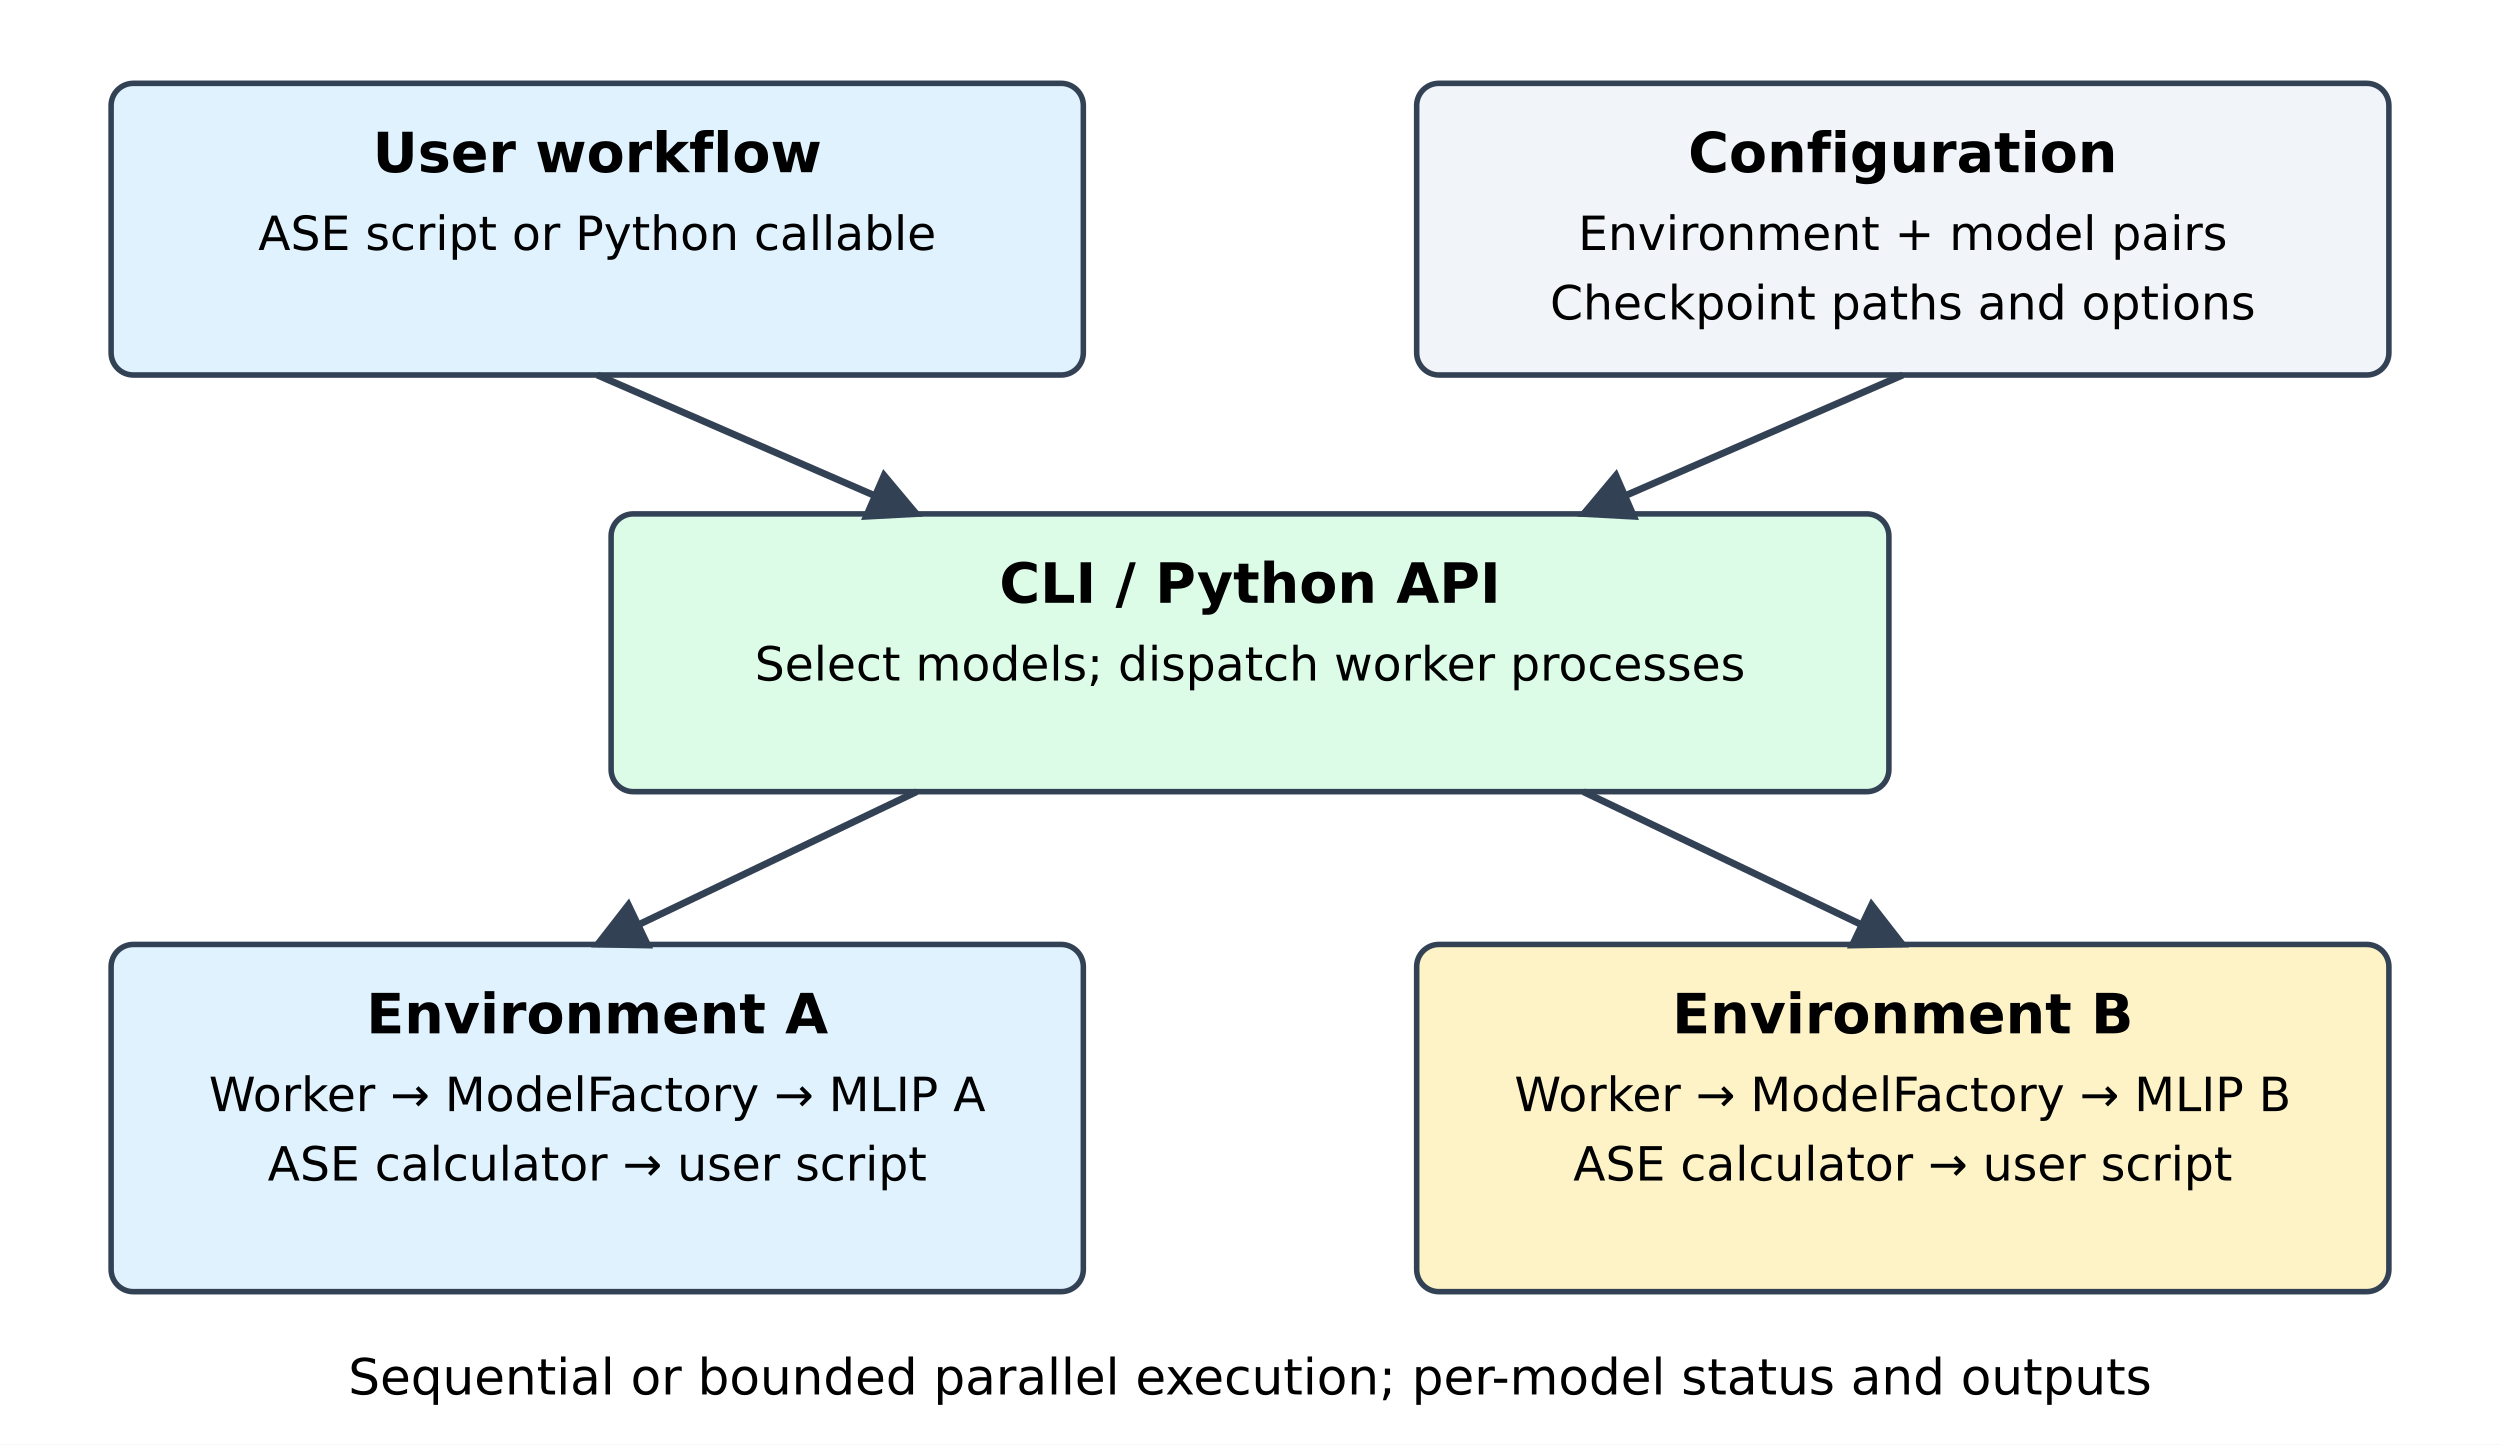
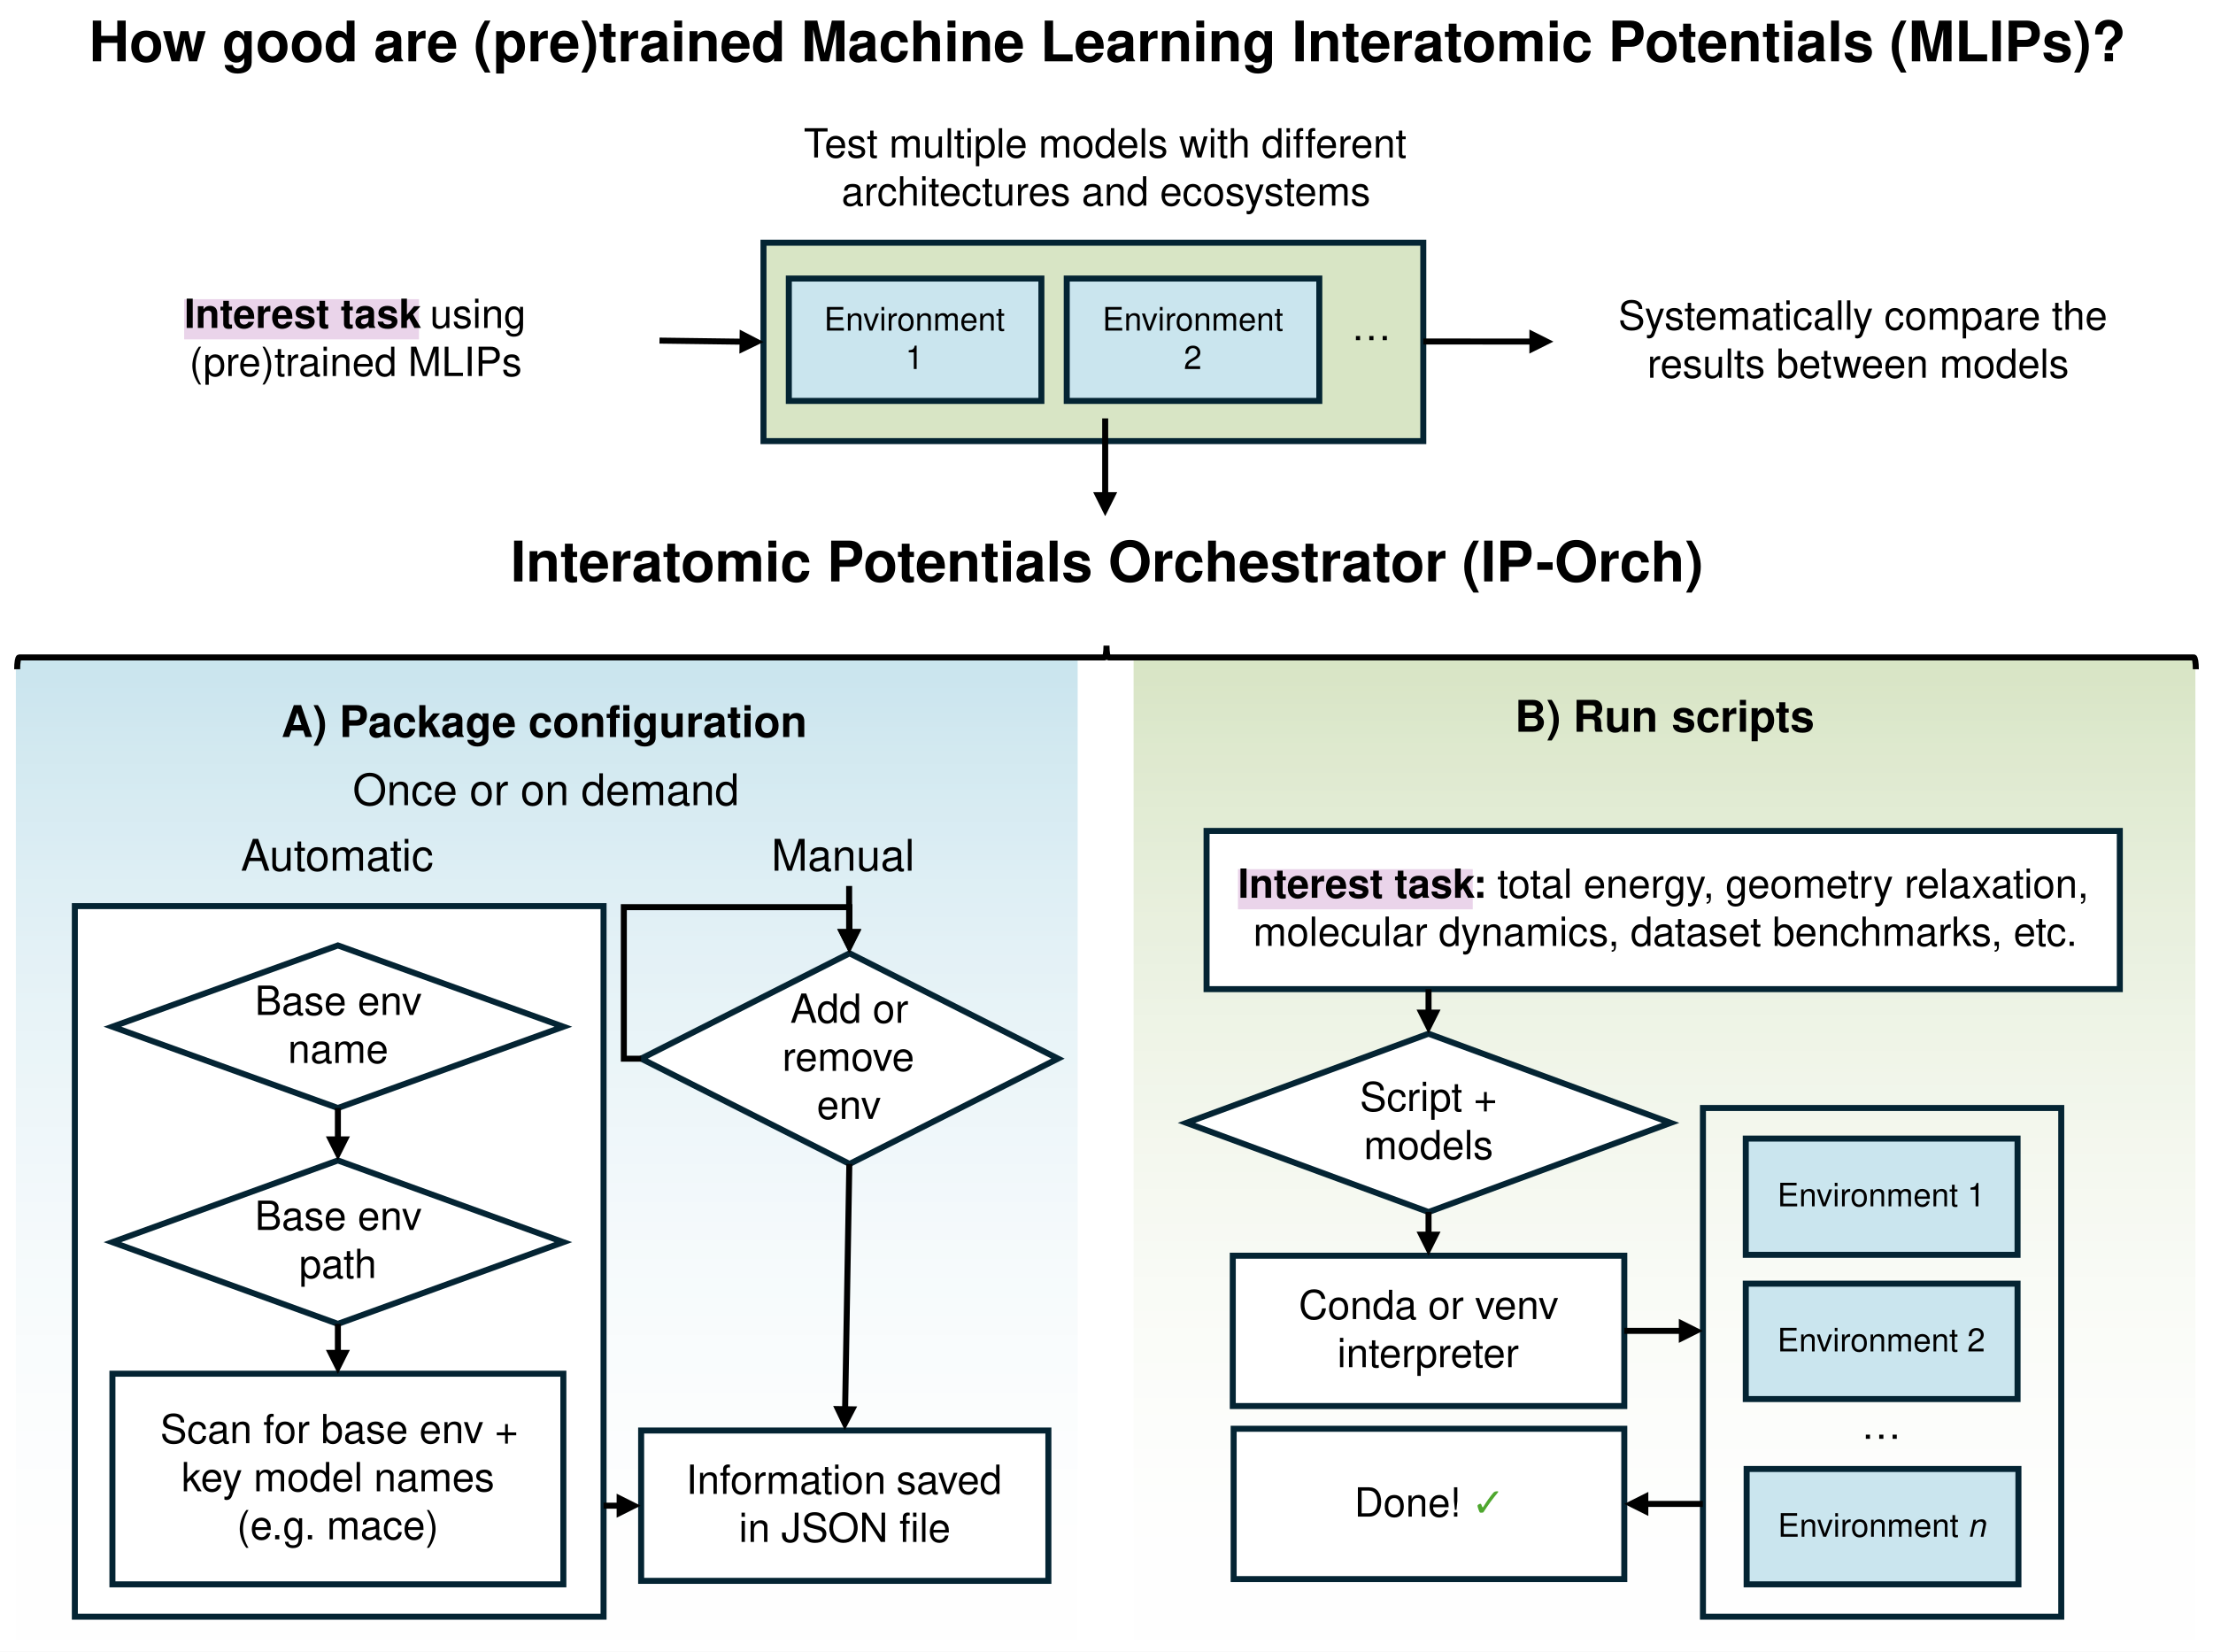
- <svg xmlns="http://www.w3.org/2000/svg" width="900" height="520" viewBox="0 0 900 520">
-   <defs>
-     <marker id="arrow" markerWidth="8" markerHeight="8" refX="7" refY="4" orient="auto">
-       <path d="M0 0 L8 4 L0 8" fill="#334155" />
-     </marker>
+ <svg xmlns="http://www.w3.org/2000/svg" width="2532.283" height="1889.764" xml:space="preserve" overflow="hidden" version="1.1" id="svg163">
+   <defs id="defs111">
+     <linearGradient x1="1582.5" y1="1036" x2="1582.5" y2="2168" gradientUnits="userSpaceOnUse" spreadMethod="reflect" id="fill0">
+       <stop offset="0" stop-color="#CAE5EE" stop-opacity="1" id="stop1" />
+       <stop offset="0.019" stop-color="#CBE5EE" stop-opacity="1" id="stop2" />
+       <stop offset="0.038" stop-color="#CDE6EF" stop-opacity="1" id="stop3" />
+       <stop offset="0.058" stop-color="#CFE7EF" stop-opacity="1" id="stop4" />
+       <stop offset="0.077" stop-color="#D1E8F0" stop-opacity="1" id="stop5" />
+       <stop offset="0.096" stop-color="#D3E9F0" stop-opacity="1" id="stop6" />
+       <stop offset="0.115" stop-color="#D4EAF1" stop-opacity="1" id="stop7" />
+       <stop offset="0.135" stop-color="#D6EBF2" stop-opacity="1" id="stop8" />
+       <stop offset="0.154" stop-color="#D8EBF2" stop-opacity="1" id="stop9" />
+       <stop offset="0.173" stop-color="#D9ECF3" stop-opacity="1" id="stop10" />
+       <stop offset="0.192" stop-color="#DBEDF3" stop-opacity="1" id="stop11" />
+       <stop offset="0.212" stop-color="#DDEEF4" stop-opacity="1" id="stop12" />
+       <stop offset="0.231" stop-color="#DEEFF4" stop-opacity="1" id="stop13" />
+       <stop offset="0.25" stop-color="#E0EFF5" stop-opacity="1" id="stop14" />
+       <stop offset="0.269" stop-color="#E1F0F5" stop-opacity="1" id="stop15" />
+       <stop offset="0.288" stop-color="#E3F1F6" stop-opacity="1" id="stop16" />
+       <stop offset="0.308" stop-color="#E4F1F6" stop-opacity="1" id="stop17" />
+       <stop offset="0.327" stop-color="#E5F2F6" stop-opacity="1" id="stop18" />
+       <stop offset="0.346" stop-color="#E7F3F7" stop-opacity="1" id="stop19" />
+       <stop offset="0.365" stop-color="#E8F3F7" stop-opacity="1" id="stop20" />
+       <stop offset="0.385" stop-color="#E9F4F8" stop-opacity="1" id="stop21" />
+       <stop offset="0.404" stop-color="#EAF5F8" stop-opacity="1" id="stop22" />
+       <stop offset="0.423" stop-color="#ECF5F8" stop-opacity="1" id="stop23" />
+       <stop offset="0.442" stop-color="#EDF6F9" stop-opacity="1" id="stop24" />
+       <stop offset="0.462" stop-color="#EEF6F9" stop-opacity="1" id="stop25" />
+       <stop offset="0.481" stop-color="#EFF7FA" stop-opacity="1" id="stop26" />
+       <stop offset="0.5" stop-color="#F0F7FA" stop-opacity="1" id="stop27" />
+       <stop offset="0.519" stop-color="#F1F8FA" stop-opacity="1" id="stop28" />
+       <stop offset="0.538" stop-color="#F2F8FB" stop-opacity="1" id="stop29" />
+       <stop offset="0.558" stop-color="#F3F9FB" stop-opacity="1" id="stop30" />
+       <stop offset="0.577" stop-color="#F4F9FB" stop-opacity="1" id="stop31" />
+       <stop offset="0.596" stop-color="#F5FAFB" stop-opacity="1" id="stop32" />
+       <stop offset="0.615" stop-color="#F6FAFC" stop-opacity="1" id="stop33" />
+       <stop offset="0.635" stop-color="#F6FBFC" stop-opacity="1" id="stop34" />
+       <stop offset="0.654" stop-color="#F7FBFC" stop-opacity="1" id="stop35" />
+       <stop offset="0.673" stop-color="#F8FBFC" stop-opacity="1" id="stop36" />
+       <stop offset="0.692" stop-color="#F9FCFD" stop-opacity="1" id="stop37" />
+       <stop offset="0.712" stop-color="#F9FCFD" stop-opacity="1" id="stop38" />
+       <stop offset="0.731" stop-color="#FAFCFD" stop-opacity="1" id="stop39" />
+       <stop offset="0.75" stop-color="#FBFDFD" stop-opacity="1" id="stop40" />
+       <stop offset="0.769" stop-color="#FBFDFD" stop-opacity="1" id="stop41" />
+       <stop offset="0.788" stop-color="#FCFDFE" stop-opacity="1" id="stop42" />
+       <stop offset="0.808" stop-color="#FCFDFE" stop-opacity="1" id="stop43" />
+       <stop offset="0.827" stop-color="#FDFEFE" stop-opacity="1" id="stop44" />
+       <stop offset="0.846" stop-color="#FDFEFE" stop-opacity="1" id="stop45" />
+       <stop offset="0.865" stop-color="#FDFEFE" stop-opacity="1" id="stop46" />
+       <stop offset="0.885" stop-color="#FEFEFE" stop-opacity="1" id="stop47" />
+       <stop offset="0.904" stop-color="#FEFEFE" stop-opacity="1" id="stop48" />
+       <stop offset="0.923" stop-color="#FEFEFE" stop-opacity="1" id="stop49" />
+       <stop offset="0.942" stop-color="#FEFEFE" stop-opacity="1" id="stop50" />
+       <stop offset="0.962" stop-color="#FEFEFE" stop-opacity="1" id="stop51" />
+       <stop offset="0.981" stop-color="#FEFEFE" stop-opacity="1" id="stop52" />
+       <stop offset="1" stop-color="#FFFFFF" stop-opacity="1" id="stop53" />
+     </linearGradient>
+     <linearGradient x1="2861.5" y1="1036" x2="2861.5" y2="2168" gradientUnits="userSpaceOnUse" spreadMethod="reflect" id="fill1">
+       <stop offset="0" stop-color="#D8E5C5" stop-opacity="1" id="stop54" />
+       <stop offset="0.018" stop-color="#D9E5C6" stop-opacity="1" id="stop55" />
+       <stop offset="0.035" stop-color="#DAE6C8" stop-opacity="1" id="stop56" />
+       <stop offset="0.053" stop-color="#DBE7CA" stop-opacity="1" id="stop57" />
+       <stop offset="0.07" stop-color="#DCE8CC" stop-opacity="1" id="stop58" />
+       <stop offset="0.088" stop-color="#DEE9CE" stop-opacity="1" id="stop59" />
+       <stop offset="0.105" stop-color="#DFE9CF" stop-opacity="1" id="stop60" />
+       <stop offset="0.123" stop-color="#E0EAD1" stop-opacity="1" id="stop61" />
+       <stop offset="0.14" stop-color="#E1EBD3" stop-opacity="1" id="stop62" />
+       <stop offset="0.158" stop-color="#E2ECD4" stop-opacity="1" id="stop63" />
+       <stop offset="0.175" stop-color="#E3ECD6" stop-opacity="1" id="stop64" />
+       <stop offset="0.193" stop-color="#E4EDD8" stop-opacity="1" id="stop65" />
+       <stop offset="0.211" stop-color="#E5EED9" stop-opacity="1" id="stop66" />
+       <stop offset="0.228" stop-color="#E6EEDB" stop-opacity="1" id="stop67" />
+       <stop offset="0.246" stop-color="#E8EFDC" stop-opacity="1" id="stop68" />
+       <stop offset="0.263" stop-color="#E9F0DE" stop-opacity="1" id="stop69" />
+       <stop offset="0.281" stop-color="#E9F0DF" stop-opacity="1" id="stop70" />
+       <stop offset="0.298" stop-color="#EAF1E1" stop-opacity="1" id="stop71" />
+       <stop offset="0.316" stop-color="#EBF2E2" stop-opacity="1" id="stop72" />
+       <stop offset="0.333" stop-color="#ECF2E3" stop-opacity="1" id="stop73" />
+       <stop offset="0.351" stop-color="#EDF3E5" stop-opacity="1" id="stop74" />
+       <stop offset="0.368" stop-color="#EEF4E6" stop-opacity="1" id="stop75" />
+       <stop offset="0.386" stop-color="#EFF4E7" stop-opacity="1" id="stop76" />
+       <stop offset="0.404" stop-color="#F0F5E8" stop-opacity="1" id="stop77" />
+       <stop offset="0.421" stop-color="#F1F5EA" stop-opacity="1" id="stop78" />
+       <stop offset="0.439" stop-color="#F1F6EB" stop-opacity="1" id="stop79" />
+       <stop offset="0.456" stop-color="#F2F6EC" stop-opacity="1" id="stop80" />
+       <stop offset="0.474" stop-color="#F3F7ED" stop-opacity="1" id="stop81" />
+       <stop offset="0.491" stop-color="#F4F7EE" stop-opacity="1" id="stop82" />
+       <stop offset="0.509" stop-color="#F4F8EF" stop-opacity="1" id="stop83" />
+       <stop offset="0.526" stop-color="#F5F8F0" stop-opacity="1" id="stop84" />
+       <stop offset="0.544" stop-color="#F6F9F1" stop-opacity="1" id="stop85" />
+       <stop offset="0.561" stop-color="#F6F9F2" stop-opacity="1" id="stop86" />
+       <stop offset="0.579" stop-color="#F7F9F3" stop-opacity="1" id="stop87" />
+       <stop offset="0.596" stop-color="#F7FAF4" stop-opacity="1" id="stop88" />
+       <stop offset="0.614" stop-color="#F8FAF5" stop-opacity="1" id="stop89" />
+       <stop offset="0.632" stop-color="#F9FBF6" stop-opacity="1" id="stop90" />
+       <stop offset="0.649" stop-color="#F9FBF6" stop-opacity="1" id="stop91" />
+       <stop offset="0.667" stop-color="#FAFBF7" stop-opacity="1" id="stop92" />
+       <stop offset="0.684" stop-color="#FAFCF8" stop-opacity="1" id="stop93" />
+       <stop offset="0.702" stop-color="#FAFCF8" stop-opacity="1" id="stop94" />
+       <stop offset="0.719" stop-color="#FBFCF9" stop-opacity="1" id="stop95" />
+       <stop offset="0.737" stop-color="#FBFCFA" stop-opacity="1" id="stop96" />
+       <stop offset="0.754" stop-color="#FCFDFA" stop-opacity="1" id="stop97" />
+       <stop offset="0.772" stop-color="#FCFDFB" stop-opacity="1" id="stop98" />
+       <stop offset="0.789" stop-color="#FCFDFB" stop-opacity="1" id="stop99" />
+       <stop offset="0.807" stop-color="#FDFDFC" stop-opacity="1" id="stop100" />
+       <stop offset="0.825" stop-color="#FDFEFC" stop-opacity="1" id="stop101" />
+       <stop offset="0.842" stop-color="#FDFEFD" stop-opacity="1" id="stop102" />
+       <stop offset="0.86" stop-color="#FEFEFD" stop-opacity="1" id="stop103" />
+       <stop offset="0.877" stop-color="#FEFEFD" stop-opacity="1" id="stop104" />
+       <stop offset="0.895" stop-color="#FEFEFE" stop-opacity="1" id="stop105" />
+       <stop offset="0.912" stop-color="#FEFEFE" stop-opacity="1" id="stop106" />
+       <stop offset="0.93" stop-color="#FEFEFE" stop-opacity="1" id="stop107" />
+       <stop offset="0.947" stop-color="#FEFEFE" stop-opacity="1" id="stop108" />
+       <stop offset="0.965" stop-color="#FEFEFE" stop-opacity="1" id="stop109" />
+       <stop offset="0.982" stop-color="#FEFEFE" stop-opacity="1" id="stop110" />
+       <stop offset="1" stop-color="#FFFFFF" stop-opacity="1" id="stop111" />
+     </linearGradient>
  </defs>
-   <rect width="900" height="520" fill="white" />
-   <rect x="40" y="30" width="350" height="105" rx="8" fill="#e0f2fe" stroke="#334155" stroke-width="2" />
-   <text x="215.0" y="62" text-anchor="middle" font-family="DejaVu Sans, sans-serif" font-size="20" font-weight="bold">User workflow</text>
-   <text x="215.0" y="90" text-anchor="middle" font-family="DejaVu Sans, sans-serif" font-size="17">ASE script or Python callable</text>
-   <rect x="510" y="30" width="350" height="105" rx="8" fill="#f1f5f9" stroke="#334155" stroke-width="2" />
-   <text x="685.0" y="62" text-anchor="middle" font-family="DejaVu Sans, sans-serif" font-size="20" font-weight="bold">Configuration</text>
-   <text x="685.0" y="90" text-anchor="middle" font-family="DejaVu Sans, sans-serif" font-size="17">Environment + model pairs</text>
-   <text x="685.0" y="115" text-anchor="middle" font-family="DejaVu Sans, sans-serif" font-size="17">Checkpoint paths and options</text>
-   <rect x="220" y="185" width="460" height="100" rx="8" fill="#dcfce7" stroke="#334155" stroke-width="2" />
-   <text x="450.0" y="217" text-anchor="middle" font-family="DejaVu Sans, sans-serif" font-size="20" font-weight="bold">CLI / Python API</text>
-   <text x="450.0" y="245" text-anchor="middle" font-family="DejaVu Sans, sans-serif" font-size="17">Select models; dispatch worker processes</text>
-   <path d="M215 135 L330 185" stroke="#334155" stroke-width="2.5" marker-end="url(#arrow)" fill="none" />
-   <path d="M685 135 L570 185" stroke="#334155" stroke-width="2.5" marker-end="url(#arrow)" fill="none" />
-   <rect x="40" y="340" width="350" height="125" rx="8" fill="#e0f2fe" stroke="#334155" stroke-width="2" />
-   <text x="215.0" y="372" text-anchor="middle" font-family="DejaVu Sans, sans-serif" font-size="20" font-weight="bold">Environment A</text>
-   <text x="215.0" y="400" text-anchor="middle" font-family="DejaVu Sans, sans-serif" font-size="17">Worker → ModelFactory → MLIP A</text>
-   <text x="215.0" y="425" text-anchor="middle" font-family="DejaVu Sans, sans-serif" font-size="17">ASE calculator → user script</text>
-   <rect x="510" y="340" width="350" height="125" rx="8" fill="#fef3c7" stroke="#334155" stroke-width="2" />
-   <text x="685.0" y="372" text-anchor="middle" font-family="DejaVu Sans, sans-serif" font-size="20" font-weight="bold">Environment B</text>
-   <text x="685.0" y="400" text-anchor="middle" font-family="DejaVu Sans, sans-serif" font-size="17">Worker → ModelFactory → MLIP B</text>
-   <text x="685.0" y="425" text-anchor="middle" font-family="DejaVu Sans, sans-serif" font-size="17">ASE calculator → user script</text>
-   <path d="M330 285 L215 340" stroke="#334155" stroke-width="2.5" marker-end="url(#arrow)" fill="none" />
-   <path d="M570 285 L685 340" stroke="#334155" stroke-width="2.5" marker-end="url(#arrow)" fill="none" />
-   <text x="450" y="502" text-anchor="middle" font-family="DejaVu Sans, sans-serif" font-size="18">Sequential or bounded parallel execution; per-model status and outputs</text>
+   <rect style="fill:#ffffff;fill-opacity:1;fill-rule:evenodd;stroke-width:1.333;stroke-dasharray:8, 1.333" id="rect163" width="2532.283" height="1889.764" x="0" y="0" />
+   <g transform="translate(-956.8583,-280.8101)" id="g163">
+     <g id="g162">
+       <rect x="1830.5" y="558.5" width="755" height="227" stroke="#042433" stroke-width="6.875" stroke-linecap="butt" stroke-linejoin="miter" stroke-miterlimit="8" stroke-opacity="1" fill="#d8e5c5" fill-opacity="1" id="rect111" />
+       <rect x="1859.5" y="599.5" width="289" height="140" stroke="#042433" stroke-width="6.875" stroke-linecap="butt" stroke-linejoin="miter" stroke-miterlimit="8" stroke-opacity="1" fill="#cae5ee" fill-opacity="1" id="rect112" />
+       <text fill="#000000" fill-opacity="1" font-family="Helvetica, Helvetica_MSFontService, sans-serif" font-style="normal" font-variant="normal" font-weight="400" font-stretch="normal" font-size="37px" text-anchor="start" direction="ltr" writing-mode="lr-tb" unicode-bidi="normal" text-decoration="none" transform="translate(1899.82,659)" id="text112" style="text-decoration:none;text-decoration-line:none">Environment </text>
+       <text fill="#000000" fill-opacity="1" font-family="Helvetica, Helvetica_MSFontService, sans-serif" font-style="normal" font-variant="normal" font-weight="400" font-stretch="normal" font-size="37px" text-anchor="start" direction="ltr" writing-mode="lr-tb" unicode-bidi="normal" text-decoration="none" transform="translate(1992.91,703)" id="text113" style="text-decoration:none;text-decoration-line:none">1</text>
+       <text fill="#000000" fill-opacity="1" font-family="Helvetica, Helvetica_MSFontService, sans-serif" font-style="normal" font-variant="normal" font-weight="400" font-stretch="normal" font-size="46px" text-anchor="start" direction="ltr" writing-mode="lr-tb" unicode-bidi="normal" text-decoration="none" transform="translate(2503.1,670)" id="text114" style="text-decoration:none;text-decoration-line:none">…</text>
+       <rect x="2177.5" y="599.5" width="289" height="140" stroke="#042433" stroke-width="6.875" stroke-linecap="butt" stroke-linejoin="miter" stroke-miterlimit="8" stroke-opacity="1" fill="#cae5ee" fill-opacity="1" id="rect114" />
+       <text fill="#000000" fill-opacity="1" font-family="Helvetica, Helvetica_MSFontService, sans-serif" font-style="normal" font-variant="normal" font-weight="400" font-stretch="normal" font-size="37px" text-anchor="start" direction="ltr" writing-mode="lr-tb" unicode-bidi="normal" text-decoration="none" transform="translate(2218.36,659)" id="text115" style="text-decoration:none;text-decoration-line:none">Environment </text>
+       <text fill="#000000" fill-opacity="1" font-family="Helvetica, Helvetica_MSFontService, sans-serif" font-style="normal" font-variant="normal" font-weight="400" font-stretch="normal" font-size="37px" text-anchor="start" direction="ltr" writing-mode="lr-tb" unicode-bidi="normal" text-decoration="none" transform="translate(2311.44,703)" id="text116" style="text-decoration:none;text-decoration-line:none">2</text>
+       <rect x="975" y="1036" width="1215" height="1132" fill="url(#fill0)" id="rect116" style="fill:url(#fill0)" />
+       <text fill="#000000" fill-opacity="1" font-family="Helvetica, Helvetica_MSFontService, sans-serif" font-style="normal" font-variant="normal" font-weight="700" font-stretch="normal" font-size="64px" text-anchor="start" direction="ltr" writing-mode="lr-tb" unicode-bidi="normal" text-decoration="none" transform="translate(1058.66,351)" id="text117" style="text-decoration:none;text-decoration-line:none">How good are (pre)trained Machine Learning Interatomic Potentials (MLIPs)? </text>
+       <text fill="#000000" fill-opacity="1" font-family="Helvetica, Helvetica_MSFontService, sans-serif" font-style="normal" font-variant="normal" font-weight="400" font-stretch="normal" font-size="46px" text-anchor="start" direction="ltr" writing-mode="lr-tb" unicode-bidi="normal" text-decoration="none" transform="translate(2808.64,658)" id="text118" style="text-decoration:none;text-decoration-line:none">Systematically compare the </text>
+       <text fill="#000000" fill-opacity="1" font-family="Helvetica, Helvetica_MSFontService, sans-serif" font-style="normal" font-variant="normal" font-weight="400" font-stretch="normal" font-size="46px" text-anchor="start" direction="ltr" writing-mode="lr-tb" unicode-bidi="normal" text-decoration="none" transform="translate(2841.87,713)" id="text119" style="text-decoration:none;text-decoration-line:none">results between models</text>
+       <path d="m 1711.55,667.063 96.19,1.261 -0.09,6.875 -96.2,-1.262 z m 91.74,-9.111 27.31,14.11 -27.67,13.388 z" fill="#000000" fill-rule="nonzero" fill-opacity="1" id="path119" />
+       <path d="m 2585.5,668.062 125.99,0.12 -0.01,6.875 -125.98,-0.12 z m 121.41,-10.197 27.49,13.777 -27.51,13.723 z" fill="#000000" fill-rule="nonzero" fill-opacity="1" id="path120" />
+       <text fill="#000000" fill-opacity="1" font-family="Helvetica, Helvetica_MSFontService, sans-serif" font-style="normal" font-variant="normal" font-weight="400" font-stretch="normal" font-size="46px" text-anchor="start" direction="ltr" writing-mode="lr-tb" unicode-bidi="normal" text-decoration="none" transform="translate(1876.56,461)" id="text120" style="text-decoration:none;text-decoration-line:none">Test multiple models with different </text>
+       <text fill="#000000" fill-opacity="1" font-family="Helvetica, Helvetica_MSFontService, sans-serif" font-style="normal" font-variant="normal" font-weight="400" font-stretch="normal" font-size="46px" text-anchor="start" direction="ltr" writing-mode="lr-tb" unicode-bidi="normal" text-decoration="none" transform="translate(1919.8,516)" id="text121" style="text-decoration:none;text-decoration-line:none">architectures and ecosystems</text>
+       <rect x="2254" y="1036" width="1215" height="1132" fill="url(#fill1)" id="rect121" style="fill:url(#fill1)" />
+       <rect x="1042.5" y="1317.5" width="605" height="813" stroke="#042433" stroke-width="6.875" stroke-linecap="butt" stroke-linejoin="miter" stroke-miterlimit="8" stroke-opacity="1" fill="#ffffff" fill-opacity="1" id="rect122" />
+       <path d="m 1085.5,1455.5 258,-93 258,93 -258,93 z" stroke="#042433" stroke-width="6.875" stroke-linecap="butt" stroke-linejoin="miter" stroke-miterlimit="8" stroke-opacity="1" fill="#ffffff" fill-rule="evenodd" fill-opacity="1" id="path122" />
+       <text fill="#000000" fill-opacity="1" font-family="Helvetica, Helvetica_MSFontService, sans-serif" font-style="normal" font-variant="normal" font-weight="400" font-stretch="normal" font-size="46px" text-anchor="start" direction="ltr" writing-mode="lr-tb" unicode-bidi="normal" text-decoration="none" transform="translate(1248.47,1442)" id="text122" style="text-decoration:none;text-decoration-line:none">Base env </text>
+       <text fill="#000000" fill-opacity="1" font-family="Helvetica, Helvetica_MSFontService, sans-serif" font-style="normal" font-variant="normal" font-weight="400" font-stretch="normal" font-size="46px" text-anchor="start" direction="ltr" writing-mode="lr-tb" unicode-bidi="normal" text-decoration="none" transform="translate(1286.28,1497)" id="text123" style="text-decoration:none;text-decoration-line:none">name</text>
+       <path d="m 1085.5,1702 258,-93.5 258,93.5 -258,93.5 z" stroke="#042433" stroke-width="6.875" stroke-linecap="butt" stroke-linejoin="miter" stroke-miterlimit="8" stroke-opacity="1" fill="#ffffff" fill-rule="evenodd" fill-opacity="1" id="path123" />
+       <text fill="#000000" fill-opacity="1" font-family="Helvetica, Helvetica_MSFontService, sans-serif" font-style="normal" font-variant="normal" font-weight="400" font-stretch="normal" font-size="46px" text-anchor="start" direction="ltr" writing-mode="lr-tb" unicode-bidi="normal" text-decoration="none" transform="translate(1248.47,1688)" id="text124" style="text-decoration:none;text-decoration-line:none">Base env </text>
+       <text fill="#000000" fill-opacity="1" font-family="Helvetica, Helvetica_MSFontService, sans-serif" font-style="normal" font-variant="normal" font-weight="400" font-stretch="normal" font-size="46px" text-anchor="start" direction="ltr" writing-mode="lr-tb" unicode-bidi="normal" text-decoration="none" transform="translate(1299.16,1743)" id="text125" style="text-decoration:none;text-decoration-line:none">path</text>
+       <rect x="1085.5" y="1852.5" width="516" height="241" stroke="#042433" stroke-width="6.875" stroke-linecap="butt" stroke-linejoin="miter" stroke-miterlimit="8" stroke-opacity="1" fill="#ffffff" fill-opacity="1" id="rect125" />
+       <text fill="#000000" fill-opacity="1" font-family="Helvetica, Helvetica_MSFontService, sans-serif" font-style="normal" font-variant="normal" font-weight="400" font-stretch="normal" font-size="46px" text-anchor="start" direction="ltr" writing-mode="lr-tb" unicode-bidi="normal" text-decoration="none" transform="translate(1140.19,1932)" id="text126" style="text-decoration:none;text-decoration-line:none">Scan for base env + </text>
+       <text fill="#000000" fill-opacity="1" font-family="Helvetica, Helvetica_MSFontService, sans-serif" font-style="normal" font-variant="normal" font-weight="400" font-stretch="normal" font-size="46px" text-anchor="start" direction="ltr" writing-mode="lr-tb" unicode-bidi="normal" text-decoration="none" transform="translate(1164.52,1987)" id="text127" style="text-decoration:none;text-decoration-line:none">key model names </text>
+       <text fill="#000000" fill-opacity="1" font-family="Helvetica, Helvetica_MSFontService, sans-serif" font-style="normal" font-variant="normal" font-weight="400" font-stretch="normal" font-size="46px" text-anchor="start" direction="ltr" writing-mode="lr-tb" unicode-bidi="normal" text-decoration="none" transform="translate(1227.84,2042)" id="text128" style="text-decoration:none;text-decoration-line:none">(e.g. mace)</text>
+       <path d="m 1346.94,1548.5 v 37.07 h -6.88 v -37.07 z m 10.31,32.49 -13.75,27.5 -13.75,-27.5 z" fill="#000000" fill-rule="nonzero" fill-opacity="1" id="path128" />
+       <path d="m 1346.94,1795.5 v 34.3 h -6.88 v -34.3 z m 10.31,29.71 -13.75,27.5 -13.75,-27.5 z" fill="#000000" fill-rule="nonzero" fill-opacity="1" id="path129" />
+       <text fill="#000000" fill-opacity="1" font-family="Helvetica, Helvetica_MSFontService, sans-serif" font-style="normal" font-variant="normal" font-weight="400" font-stretch="normal" font-size="50px" text-anchor="start" direction="ltr" writing-mode="lr-tb" unicode-bidi="normal" text-decoration="none" transform="translate(1232.44,1277)" id="text129" style="text-decoration:none;text-decoration-line:none">Automatic</text>
+       <path d="M 1690.5,1492 1929,1371.5 2167.5,1492 1929,1612.5 Z" stroke="#042433" stroke-width="6.875" stroke-linecap="butt" stroke-linejoin="miter" stroke-miterlimit="8" stroke-opacity="1" fill="#ffffff" fill-rule="evenodd" fill-opacity="1" id="path130" />
+       <text fill="#000000" fill-opacity="1" font-family="Helvetica, Helvetica_MSFontService, sans-serif" font-style="normal" font-variant="normal" font-weight="400" font-stretch="normal" font-size="46px" text-anchor="start" direction="ltr" writing-mode="lr-tb" unicode-bidi="normal" text-decoration="none" transform="translate(1861.14,1451)" id="text130" style="text-decoration:none;text-decoration-line:none">Add or </text>
+       <text fill="#000000" fill-opacity="1" font-family="Helvetica, Helvetica_MSFontService, sans-serif" font-style="normal" font-variant="normal" font-weight="400" font-stretch="normal" font-size="46px" text-anchor="start" direction="ltr" writing-mode="lr-tb" unicode-bidi="normal" text-decoration="none" transform="translate(1851.97,1506)" id="text131" style="text-decoration:none;text-decoration-line:none">remove </text>
+       <text fill="#000000" fill-opacity="1" font-family="Helvetica, Helvetica_MSFontService, sans-serif" font-style="normal" font-variant="normal" font-weight="400" font-stretch="normal" font-size="46px" text-anchor="start" direction="ltr" writing-mode="lr-tb" unicode-bidi="normal" text-decoration="none" transform="translate(1891.5,1561)" id="text132" style="text-decoration:none;text-decoration-line:none">env</text>
+       <rect x="1690.5" y="1917.5" width="466" height="172" stroke="#042433" stroke-width="6.875" stroke-linecap="butt" stroke-linejoin="miter" stroke-miterlimit="8" stroke-opacity="1" fill="#ffffff" fill-opacity="1" id="rect132" />
+       <text fill="#000000" fill-opacity="1" font-family="Helvetica, Helvetica_MSFontService, sans-serif" font-style="normal" font-variant="normal" font-weight="400" font-stretch="normal" font-size="46px" text-anchor="start" direction="ltr" writing-mode="lr-tb" unicode-bidi="normal" text-decoration="none" transform="translate(1741.9,1990)" id="text133" style="text-decoration:none;text-decoration-line:none">Information </text>
+       <text fill="#000000" fill-opacity="1" font-family="Helvetica, Helvetica_MSFontService, sans-serif" font-style="normal" font-variant="normal" font-weight="400" font-stretch="normal" font-size="46px" text-anchor="start" direction="ltr" writing-mode="lr-tb" unicode-bidi="normal" text-decoration="none" transform="translate(1982.53,1990)" id="text134" style="text-decoration:none;text-decoration-line:none">saved </text>
+       <text fill="#000000" fill-opacity="1" font-family="Helvetica, Helvetica_MSFontService, sans-serif" font-style="normal" font-variant="normal" font-weight="400" font-stretch="normal" font-size="46px" text-anchor="start" direction="ltr" writing-mode="lr-tb" unicode-bidi="normal" text-decoration="none" transform="translate(1802.34,2045)" id="text135" style="text-decoration:none;text-decoration-line:none">in JSON file</text>
+       <text fill="#000000" fill-opacity="1" font-family="Helvetica, Helvetica_MSFontService, sans-serif" font-style="normal" font-variant="normal" font-weight="400" font-stretch="normal" font-size="50px" text-anchor="start" direction="ltr" writing-mode="lr-tb" unicode-bidi="normal" text-decoration="none" transform="translate(1839.48,1277)" id="text136" style="text-decoration:none;text-decoration-line:none">Manual</text>
+       <path d="M 3.437,-0.059 8.265,281.696 1.391,281.814 -3.437,0.059 Z M 18.497,276.937 5.221,304.669 -8.998,277.408 Z" fill="#000000" fill-rule="nonzero" fill-opacity="1" transform="matrix(-1,0,0,1,1928.72,1612.5)" id="path136" />
+       <path d="m 1647.5,2000.06 h 19.54 v 6.88 h -19.54 z m 14.96,-10.31 27.5,13.75 -27.5,13.75 z" fill="#000000" fill-rule="nonzero" fill-opacity="1" id="path137" />
+       <path d="M 0,3.438 H -19.799 L -16.362,0 v 173.376 l -3.438,-3.438 H 238.347 l -3.437,3.438 v -29.883 h 6.875 v 33.32 H -23.237 V -3.438 H 0 Z m 224.597,144.639 13.75,-27.5 13.75,27.5 z" fill="#000000" fill-rule="nonzero" fill-opacity="1" transform="matrix(1,0,0,-1,1690.5,1492.08)" id="path138" />
+       <text fill="#000000" fill-opacity="1" font-family="Helvetica, Helvetica_MSFontService, sans-serif" font-style="normal" font-variant="normal" font-weight="700" font-stretch="normal" font-size="50px" text-anchor="start" direction="ltr" writing-mode="lr-tb" unicode-bidi="normal" text-decoration="none" transform="translate(1278.82,1124)" id="text138" style="text-decoration:none;text-decoration-line:none">A) Package configuration</text>
+       <path d="m 1931.94,1294.5 v 53.74 h -6.88 v -53.74 z m 10.31,49.15 -13.75,27.5 -13.75,-27.5 z" fill="#000000" fill-rule="nonzero" fill-opacity="1" id="path139" />
+       <text fill="#000000" fill-opacity="1" font-family="Helvetica, Helvetica_MSFontService, sans-serif" font-style="normal" font-variant="normal" font-weight="700" font-stretch="normal" font-size="50px" text-anchor="start" direction="ltr" writing-mode="lr-tb" unicode-bidi="normal" text-decoration="none" transform="translate(2690.26,1118)" id="text139" style="text-decoration:none;text-decoration-line:none">B) Run </text>
+       <text fill="#000000" fill-opacity="1" font-family="Helvetica, Helvetica_MSFontService, sans-serif" font-style="normal" font-variant="normal" font-weight="700" font-stretch="normal" font-size="50px" text-anchor="start" direction="ltr" writing-mode="lr-tb" unicode-bidi="normal" text-decoration="none" transform="translate(2869.59,1118)" id="text140" style="text-decoration:none;text-decoration-line:none">scripts</text>
+       <path d="m 2314.5,1565.5 277,-102 277,102 -277,102 z" stroke="#042433" stroke-width="6.875" stroke-linecap="butt" stroke-linejoin="miter" stroke-miterlimit="8" stroke-opacity="1" fill="#ffffff" fill-rule="evenodd" fill-opacity="1" id="path140" />
+       <text fill="#000000" fill-opacity="1" font-family="Helvetica, Helvetica_MSFontService, sans-serif" font-style="normal" font-variant="normal" font-weight="400" font-stretch="normal" font-size="46px" text-anchor="start" direction="ltr" writing-mode="lr-tb" unicode-bidi="normal" text-decoration="none" transform="translate(2512.86,1552)" id="text141" style="text-decoration:none;text-decoration-line:none">Script + </text>
+       <text fill="#000000" fill-opacity="1" font-family="Helvetica, Helvetica_MSFontService, sans-serif" font-style="normal" font-variant="normal" font-weight="400" font-stretch="normal" font-size="46px" text-anchor="start" direction="ltr" writing-mode="lr-tb" unicode-bidi="normal" text-decoration="none" transform="translate(2517.45,1607)" id="text142" style="text-decoration:none;text-decoration-line:none">models</text>
+       <rect x="2367.5" y="1717.5" width="448" height="172" stroke="#042433" stroke-width="6.875" stroke-linecap="butt" stroke-linejoin="miter" stroke-miterlimit="8" stroke-opacity="1" fill="#ffffff" fill-opacity="1" id="rect142" />
+       <text fill="#000000" fill-opacity="1" font-family="Helvetica, Helvetica_MSFontService, sans-serif" font-style="normal" font-variant="normal" font-weight="400" font-stretch="normal" font-size="46px" text-anchor="start" direction="ltr" writing-mode="lr-tb" unicode-bidi="normal" text-decoration="none" transform="translate(2442.97,1790)" id="text143" style="text-decoration:none;text-decoration-line:none">Conda or venv </text>
+       <text fill="#000000" fill-opacity="1" font-family="Helvetica, Helvetica_MSFontService, sans-serif" font-style="normal" font-variant="normal" font-weight="400" font-stretch="normal" font-size="46px" text-anchor="start" direction="ltr" writing-mode="lr-tb" unicode-bidi="normal" text-decoration="none" transform="translate(2487.08,1845)" id="text144" style="text-decoration:none;text-decoration-line:none">interpreter</text>
+       <path d="m 2594.94,1667.5 v 27.03 h -6.88 v -27.03 z m 10.31,22.45 -13.75,27.5 -13.75,-27.5 z" fill="#000000" fill-rule="nonzero" fill-opacity="1" id="path144" />
+       <rect x="2905.5" y="1548.5" width="410" height="582" stroke="#042433" stroke-width="6.875" stroke-linecap="butt" stroke-linejoin="miter" stroke-miterlimit="8" stroke-opacity="1" fill="none" id="rect144" />
+       <rect x="2954.5" y="1583.5" width="311" height="133" stroke="#042433" stroke-width="6.875" stroke-linecap="butt" stroke-linejoin="miter" stroke-miterlimit="8" stroke-opacity="1" fill="#cae5ee" fill-opacity="1" id="rect145" />
+       <text fill="#000000" fill-opacity="1" font-family="Helvetica, Helvetica_MSFontService, sans-serif" font-style="normal" font-variant="normal" font-weight="400" font-stretch="normal" font-size="37px" text-anchor="start" direction="ltr" writing-mode="lr-tb" unicode-bidi="normal" text-decoration="none" transform="translate(2990.62,1661)" id="text145" style="text-decoration:none;text-decoration-line:none">Environment 1</text>
+       <rect x="2954.5" y="1749.5" width="311" height="132" stroke="#042433" stroke-width="6.875" stroke-linecap="butt" stroke-linejoin="miter" stroke-miterlimit="8" stroke-opacity="1" fill="#cae5ee" fill-opacity="1" id="rect146" />
+       <text fill="#000000" fill-opacity="1" font-family="Helvetica, Helvetica_MSFontService, sans-serif" font-style="normal" font-variant="normal" font-weight="400" font-stretch="normal" font-size="37px" text-anchor="start" direction="ltr" writing-mode="lr-tb" unicode-bidi="normal" text-decoration="none" transform="translate(2990.62,1827)" id="text146" style="text-decoration:none;text-decoration-line:none">Environment 2</text>
+       <text fill="#000000" fill-opacity="1" font-family="Helvetica, Helvetica_MSFontService, sans-serif" font-style="normal" font-variant="normal" font-weight="400" font-stretch="normal" font-size="46px" text-anchor="start" direction="ltr" writing-mode="lr-tb" unicode-bidi="normal" text-decoration="none" transform="translate(3086.59,1927)" id="text147" style="text-decoration:none;text-decoration-line:none">…</text>
+       <rect x="2955.5" y="1961.5" width="311" height="132" stroke="#042433" stroke-width="6.875" stroke-linecap="butt" stroke-linejoin="miter" stroke-miterlimit="8" stroke-opacity="1" fill="#cae5ee" fill-opacity="1" id="rect147" />
+       <text fill="#000000" fill-opacity="1" font-family="Helvetica, Helvetica_MSFontService, sans-serif" font-style="normal" font-variant="normal" font-weight="400" font-stretch="normal" font-size="37px" text-anchor="start" direction="ltr" writing-mode="lr-tb" unicode-bidi="normal" text-decoration="none" transform="translate(2991.2,2039)" id="text148" style="text-decoration:none;text-decoration-line:none">Environment </text>
+       <text fill="#000000" fill-opacity="1" font-family="Helvetica, Helvetica_MSFontService, sans-serif" font-style="oblique" font-variant="normal" font-weight="400" font-stretch="normal" font-size="37px" text-anchor="start" direction="ltr" writing-mode="lr-tb" unicode-bidi="normal" text-decoration="none" transform="translate(3208.34,2039)" id="text149" style="text-decoration:none;text-decoration-line:none">n</text>
+       <path d="m 2815.5,1800.06 h 66.98 v 6.88 h -66.98 z m 62.4,-10.31 27.5,13.75 -27.5,13.75 z" fill="#000000" fill-rule="nonzero" fill-opacity="1" id="path149" />
+       <rect x="2368.5" y="1915.5" width="447" height="172" stroke="#042433" stroke-width="6.875" stroke-linecap="butt" stroke-linejoin="miter" stroke-miterlimit="8" stroke-opacity="1" fill="#ffffff" fill-opacity="1" id="rect149" />
+       <text fill="#000000" fill-opacity="1" font-family="Helvetica, Helvetica_MSFontService, sans-serif" font-style="normal" font-variant="normal" font-weight="400" font-stretch="normal" font-size="46px" text-anchor="start" direction="ltr" writing-mode="lr-tb" unicode-bidi="normal" text-decoration="none" transform="translate(2506.58,2016)" id="text150" style="text-decoration:none;text-decoration-line:none">Done! </text>
+       <text fill="#4ea72e" fill-opacity="1" font-family="'Segoe UI Symbol', 'Segoe UI Symbol_MSFontService', sans-serif" font-style="normal" font-variant="normal" font-weight="700" font-stretch="normal" font-size="46px" text-anchor="start" direction="ltr" writing-mode="lr-tb" unicode-bidi="normal" text-decoration="none" transform="translate(2640.64,2016)" id="text151" style="text-decoration:none;text-decoration-line:none">✓</text>
+       <path d="M 1.37992e-5,-3.438 66.984,-3.437 v 6.875 L -1.37992e-5,3.438 Z M 62.401,-13.75 89.901,3.60892e-4 62.401,13.75 Z" fill="#000000" fill-rule="nonzero" fill-opacity="1" transform="matrix(-1,0,0,1,2905.4,2001.5)" id="path151" />
+       <rect x="2337.5" y="1231.5" width="1045" height="181" stroke="#042433" stroke-width="6.875" stroke-linecap="butt" stroke-linejoin="miter" stroke-miterlimit="8" stroke-opacity="1" fill="#ffffff" fill-opacity="1" id="rect151" />
+       <path d="m 2373.41,1275.22 h 268.7 v 46 h -268.7 z" fill="#ead4ea" fill-rule="evenodd" fill-opacity="1" id="path152" />
+       <text fill="#000000" fill-opacity="1" font-family="Helvetica, Helvetica_MSFontService, sans-serif" font-style="normal" font-variant="normal" font-weight="700" font-stretch="normal" font-size="46px" text-anchor="start" direction="ltr" writing-mode="lr-tb" unicode-bidi="normal" text-decoration="none" transform="translate(2373.41,1308)" id="text152" style="text-decoration:none;text-decoration-line:none">Interest task</text>
+       <text fill="#000000" fill-opacity="1" font-family="Helvetica, Helvetica_MSFontService, sans-serif" font-style="normal" font-variant="normal" font-weight="700" font-stretch="normal" font-size="46px" text-anchor="start" direction="ltr" writing-mode="lr-tb" unicode-bidi="normal" text-decoration="none" transform="translate(2642.11,1308)" id="text153" style="text-decoration:none;text-decoration-line:none">:</text>
+       <text fill="#000000" fill-opacity="1" font-family="Helvetica, Helvetica_MSFontService, sans-serif" font-style="normal" font-variant="normal" font-weight="400" font-stretch="normal" font-size="46px" text-anchor="start" direction="ltr" writing-mode="lr-tb" unicode-bidi="normal" text-decoration="none" transform="translate(2670.18,1308)" id="text154" style="text-decoration:none;text-decoration-line:none">total energy, geometry relaxation, </text>
+       <text fill="#000000" fill-opacity="1" font-family="Helvetica, Helvetica_MSFontService, sans-serif" font-style="normal" font-variant="normal" font-weight="400" font-stretch="normal" font-size="46px" text-anchor="start" direction="ltr" writing-mode="lr-tb" unicode-bidi="normal" text-decoration="none" transform="translate(2390.87,1363)" id="text155" style="text-decoration:none;text-decoration-line:none">molecular dynamics, dataset benchmarks, etc.</text>
+       <path d="m 2594.94,1412.5 v 28.01 h -6.88 v -28.01 z m 10.31,23.42 -13.75,27.5 -13.75,-27.5 z" fill="#000000" fill-rule="nonzero" fill-opacity="1" id="path155" />
+       <path d="m 976.5,1046.5 c 0,-7.46 1.007,-13.5 2.249,-13.5 H 2220.75 c 1.24,0 2.25,-6.05 2.25,-13.5 0,7.45 1.01,13.5 2.25,13.5 h 1242 c 1.24,0 2.25,6.04 2.25,13.5" stroke="#000000" stroke-width="6.875" stroke-linecap="butt" stroke-linejoin="miter" stroke-miterlimit="8" stroke-opacity="1" fill="none" fill-rule="evenodd" id="path156" />
+       <text fill="#000000" fill-opacity="1" font-family="Helvetica, Helvetica_MSFontService, sans-serif" font-style="normal" font-variant="normal" font-weight="700" font-stretch="normal" font-size="64px" text-anchor="start" direction="ltr" writing-mode="lr-tb" unicode-bidi="normal" text-decoration="none" transform="translate(1541.06,946)" id="text156" style="text-decoration:none;text-decoration-line:none">Interatomic Potentials Orchestrator (IP</text>
+       <text fill="#000000" fill-opacity="1" font-family="Helvetica, Helvetica_MSFontService, sans-serif" font-style="normal" font-variant="normal" font-weight="700" font-stretch="normal" font-size="64px" text-anchor="start" direction="ltr" writing-mode="lr-tb" unicode-bidi="normal" text-decoration="none" transform="translate(2714.39,946)" id="text157" style="text-decoration:none;text-decoration-line:none">-</text>
+       <text fill="#000000" fill-opacity="1" font-family="Helvetica, Helvetica_MSFontService, sans-serif" font-style="normal" font-variant="normal" font-weight="700" font-stretch="normal" font-size="64px" text-anchor="start" direction="ltr" writing-mode="lr-tb" unicode-bidi="normal" text-decoration="none" transform="translate(2735.59,946)" id="text158" style="text-decoration:none;text-decoration-line:none">Orch)</text>
+       <path d="m 1167.6,623.096 h 268.7 v 46 h -268.7 z" fill="#ead4ea" fill-rule="evenodd" fill-opacity="1" id="path158" />
+       <text fill="#000000" fill-opacity="1" font-family="Helvetica, Helvetica_MSFontService, sans-serif" font-style="normal" font-variant="normal" font-weight="700" font-stretch="normal" font-size="46px" text-anchor="start" direction="ltr" writing-mode="lr-tb" unicode-bidi="normal" text-decoration="none" transform="translate(1167.6,656)" id="text159" style="text-decoration:none;text-decoration-line:none">Interest task</text>
+       <text fill="#000000" fill-opacity="1" font-family="Helvetica, Helvetica_MSFontService, sans-serif" font-style="normal" font-variant="normal" font-weight="400" font-stretch="normal" font-size="46px" text-anchor="start" direction="ltr" writing-mode="lr-tb" unicode-bidi="normal" text-decoration="none" transform="translate(1448.9,656)" id="text160" style="text-decoration:none;text-decoration-line:none">using</text>
+       <text fill="#000000" fill-opacity="1" font-family="Helvetica, Helvetica_MSFontService, sans-serif" font-style="normal" font-variant="normal" font-weight="400" font-stretch="normal" font-size="46px" text-anchor="start" direction="ltr" writing-mode="lr-tb" unicode-bidi="normal" text-decoration="none" transform="translate(1173.6,711)" id="text161" style="text-decoration:none;text-decoration-line:none">(pre)trained MLIPs</text>
+       <path d="m 2224.94,759.5 v 88.981 h -6.88 V 759.5 Z m 10.31,84.398 -13.75,27.5 -13.75,-27.5 z" fill="#000000" fill-rule="nonzero" fill-opacity="1" id="path161" />
+       <text fill="#000000" fill-opacity="1" font-family="Helvetica, Helvetica_MSFontService, sans-serif" font-style="normal" font-variant="normal" font-weight="400" font-stretch="normal" font-size="50px" text-anchor="start" direction="ltr" writing-mode="lr-tb" unicode-bidi="normal" text-decoration="none" transform="translate(1360.46,1202)" id="text162" style="text-decoration:none;text-decoration-line:none">Once or on demand</text>
+     </g>
+   </g>
</svg>
